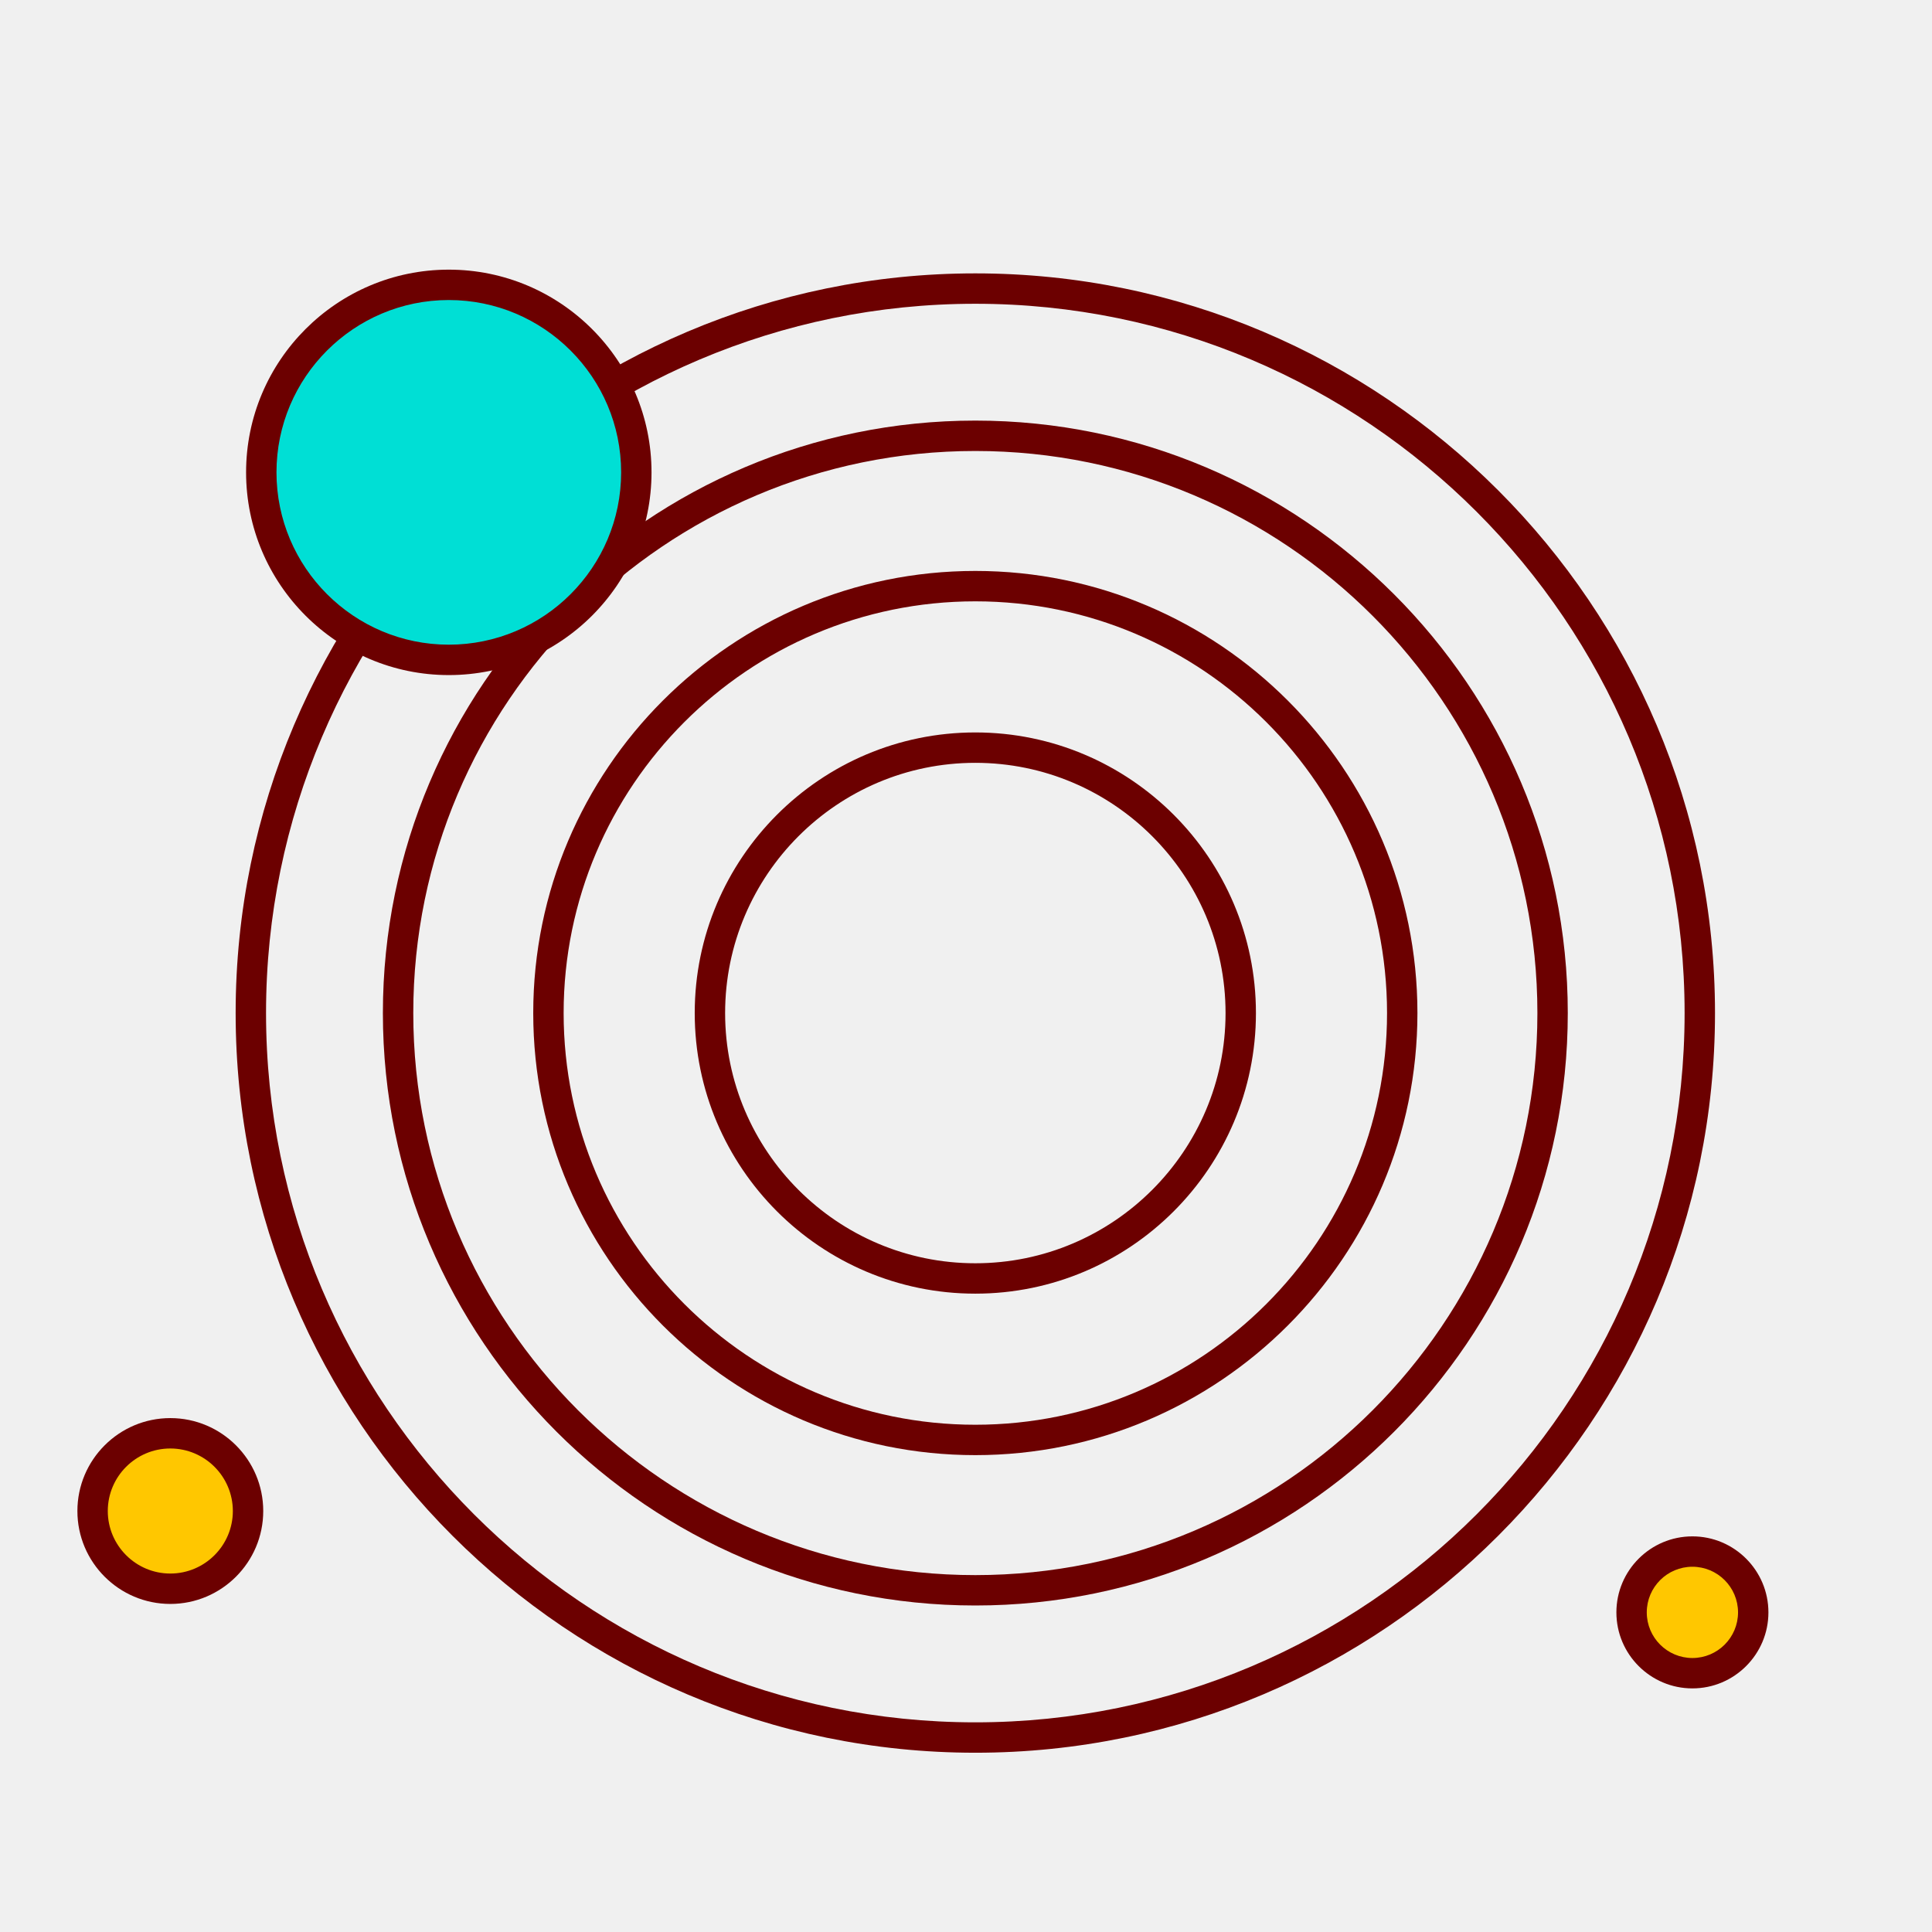
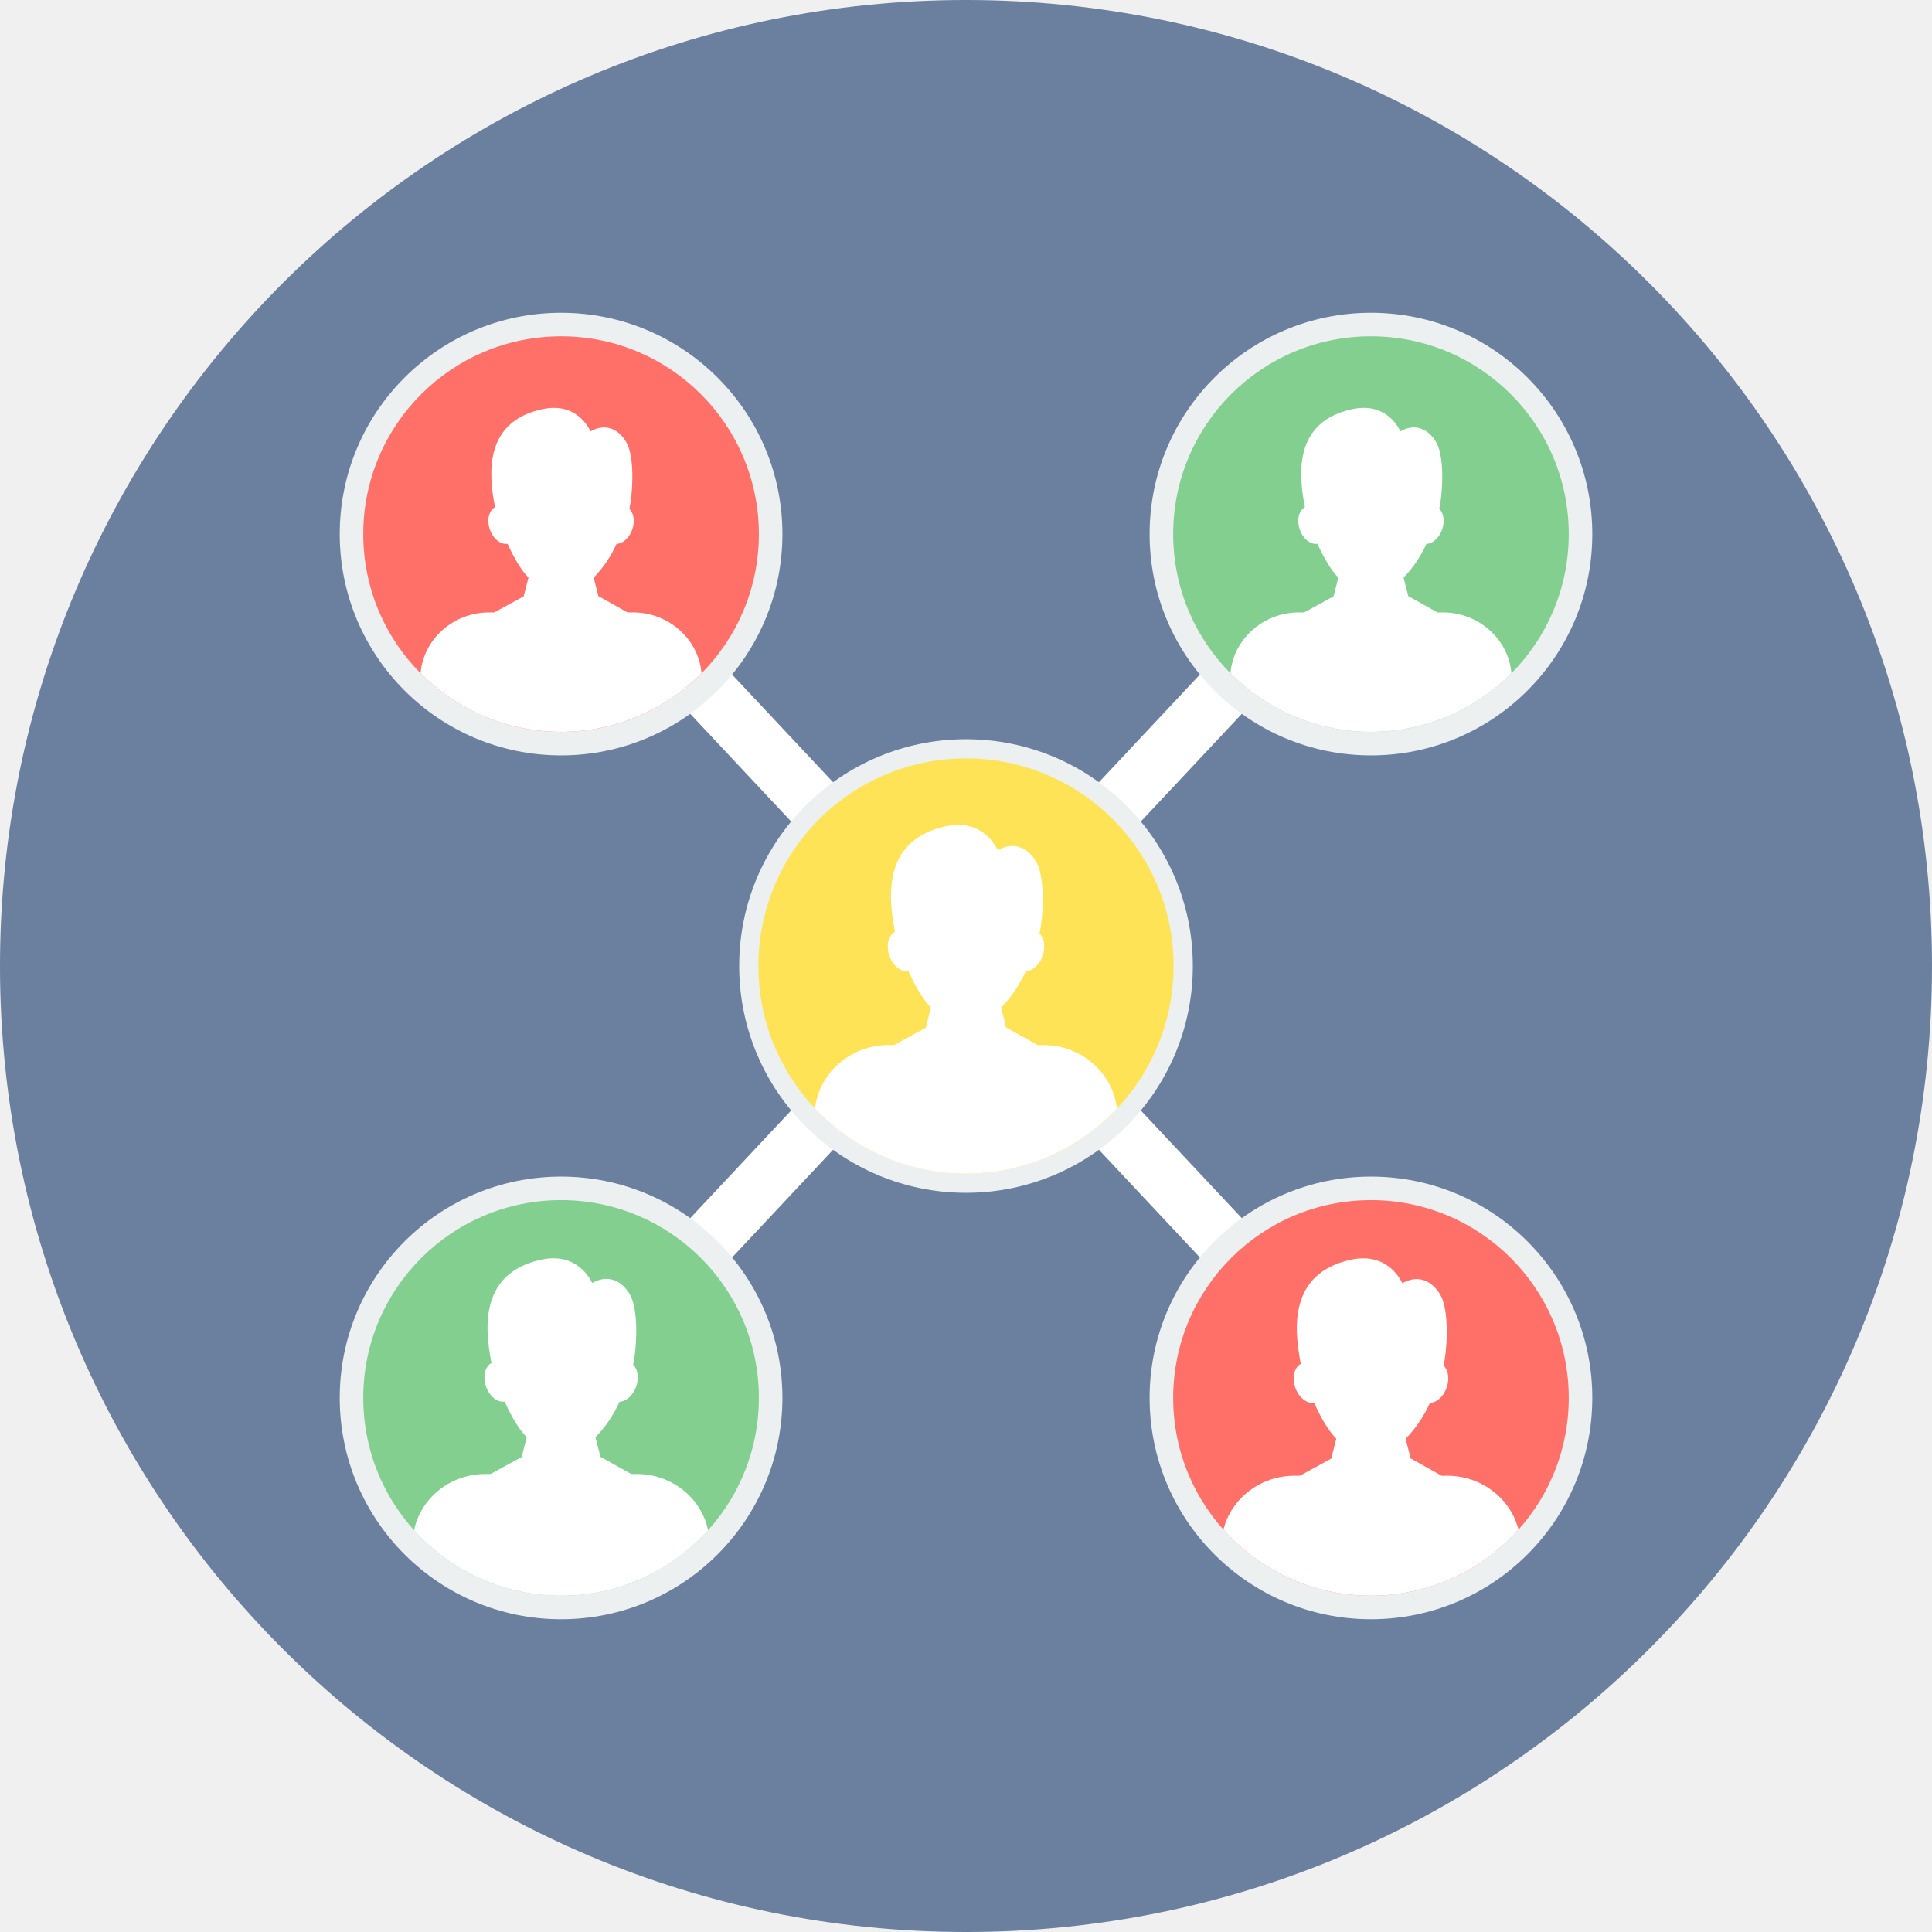
- <svg xmlns="http://www.w3.org/2000/svg" width="800px" height="800px" viewBox="0 0 1024 1024" class="icon" version="1.1">
-   <path d="M516.941 928.983c-216.172 0-392.044-175.867-392.044-392.044S300.764 144.896 516.941 144.896s392.044 175.867 392.044 392.044-175.872 392.044-392.044 392.044z m0-767.98c-207.293 0-375.936 168.643-375.936 375.936s168.643 375.936 375.936 375.936 375.936-168.643 375.936-375.936-168.643-375.936-375.936-375.936z" fill="#6C0000" />
-   <path d="M516.941 850.944c-173.143 0-314.004-140.861-314.004-314.004 0-173.153 140.861-314.015 314.004-314.015 173.153 0 314.015 140.861 314.015 314.015 0 173.143-140.861 314.004-314.015 314.004z m0-611.912c-164.26 0-297.897 133.647-297.897 297.912s133.637 297.897 297.897 297.897 297.912-133.637 297.912-297.897-133.652-297.912-297.912-297.912z" fill="#6C0000" />
-   <path d="M516.941 771.251c-129.203 0-234.312-105.108-234.312-234.312 0-129.219 105.108-234.327 234.312-234.327 129.219 0 234.327 105.108 234.327 234.327-0.005 129.203-105.114 234.312-234.327 234.312z m0-452.531c-120.31 0-218.204 97.894-218.204 218.22 0 120.31 97.894 218.204 218.204 218.204 120.325 0 218.22-97.894 218.22-218.204 0-120.32-97.9-218.22-218.22-218.22z" fill="#6C0000" />
-   <path d="M90.271 800.87m-41.196 0a41.196 41.196 0 1 0 82.391 0 41.196 41.196 0 1 0-82.391 0Z" fill="#FFC700" />
-   <path d="M90.271 850.12c-27.162 0-49.249-22.088-49.249-49.249s22.088-49.249 49.249-49.249 49.249 22.088 49.249 49.249-22.088 49.249-49.249 49.249z m0-82.396a33.188 33.188 0 0 0-33.142 33.142c0 18.268 14.874 33.142 33.142 33.142s33.142-14.874 33.142-33.142a33.188 33.188 0 0 0-33.142-33.142z" fill="#6C0000" />
-   <path d="M897.009 854.589m-32.241 0a32.241 32.241 0 1 0 64.481 0 32.241 32.241 0 1 0-64.481 0Z" fill="#FFC700" />
-   <path d="M897.009 894.884c-22.216 0-40.289-18.074-40.289-40.289s18.074-40.289 40.289-40.289 40.289 18.074 40.289 40.289-18.074 40.289-40.289 40.289z m0-64.476a24.207 24.207 0 0 0-24.187 24.187 24.207 24.207 0 0 0 24.187 24.187 24.207 24.207 0 0 0 24.187-24.187 24.218 24.218 0 0 0-24.187-24.187zM516.941 685.66c-82.012 0-148.721-66.708-148.721-148.721s66.708-148.731 148.721-148.731 148.731 66.719 148.731 148.731-66.719 148.721-148.731 148.721z m0-281.344c-73.119 0-132.613 59.494-132.613 132.628 0 73.119 59.494 132.613 132.613 132.613 73.134 0 132.628-59.494 132.628-132.613-0.005-73.139-59.5-132.628-132.628-132.628z" fill="#6C0000" />
-   <path d="M237.875 250.358m-99.395 0a99.395 99.395 0 1 0 198.789 0 99.395 99.395 0 1 0-198.789 0Z" fill="#00DFD5" />
-   <path d="M237.875 357.806c-59.244 0-107.443-48.2-107.443-107.443s48.2-107.443 107.443-107.443 107.443 48.2 107.443 107.443-48.2 107.443-107.443 107.443z m0-198.784c-50.365 0-91.336 40.975-91.336 91.336s40.975 91.336 91.336 91.336S329.216 300.728 329.216 250.363s-40.975-91.341-91.341-91.341z" fill="#6C0000" />
+ <svg xmlns="http://www.w3.org/2000/svg" height="800px" width="800px" version="1.1" id="Layer_1" viewBox="0 0 511.994 511.994" xml:space="preserve">
+   <circle style="fill:#6B7F9E;" cx="255.997" cy="255.997" r="255.997" />
+   <polygon style="fill:#FFFFFF;" points="177.438,161.081 255.997,244.867 334.556,161.081 345.644,171.512 266.428,255.997   345.644,340.482 334.556,350.913 255.997,267.127 177.438,350.913 166.356,340.482 245.566,255.997 166.356,171.512 " />
+   <path style="fill:#ECF0F1;" d="M255.997,195.897c33.191,0,60.112,26.909,60.112,60.1s-26.921,60.106-60.112,60.106  s-60.106-26.915-60.106-60.106S222.806,195.897,255.997,195.897z" />
+   <path style="fill:#FFE356;" d="M255.997,200.98c30.384,0,55.017,24.626,55.017,55.017c0,30.378-24.626,55.017-55.017,55.017  c-30.378,0-55.017-24.638-55.017-55.017C200.98,225.607,225.619,200.98,255.997,200.98z" />
+   <path style="fill:#FFFFFF;" d="M235.496,276.944h1.433l8.402-4.583l1.367-5.348c-2-2.018-4.071-5.438-5.95-9.648  c-0.151,0.024-0.307,0.036-0.47,0.036c-2.222,0-4.421-2.415-4.914-5.396c-0.385-2.337,0.385-4.324,1.807-5.077  c-1.879-9.582-3.126-24.295,13.376-27.933c9.901-2.18,13.436,5.463,13.87,6.3c5.992-3.361,9.799,1.68,10.774,4.348  c1.771,4.824,1.192,13.798,0.289,17.761c1,0.952,1.482,2.656,1.156,4.601c-0.488,2.933-2.62,5.318-4.806,5.396  c-1.765,3.873-4.125,7.197-6.535,9.612l1.367,5.348h0.114l8.173,4.583h1.548c10.082,0,18.447,7.414,19.501,16.815  c-10.034,10.624-24.247,17.261-40.008,17.261s-29.975-6.637-40.008-17.261c1.054-9.419,9.419-16.815,19.501-16.815H235.496z" />
+   <g>
+     <path style="fill:#ECF0F1;" d="M148.686,82.889c32.39,0,58.66,26.253,58.66,58.642c0,32.384-26.271,58.654-58.66,58.654   s-58.654-26.271-58.654-58.654C90.032,109.142,116.297,82.889,148.686,82.889z" />
+     <path style="fill:#ECF0F1;" d="M148.686,311.809c32.39,0,58.66,26.253,58.66,58.642s-26.271,58.66-58.66,58.66   s-58.654-26.271-58.654-58.66S116.297,311.809,148.686,311.809z" />
+     <path style="fill:#ECF0F1;" d="M363.314,311.809c32.39,0,58.654,26.253,58.654,58.642s-26.265,58.66-58.654,58.66   s-58.66-26.271-58.66-58.66S330.924,311.809,363.314,311.809z" />
+     <path style="fill:#ECF0F1;" d="M363.314,82.889c32.39,0,58.654,26.253,58.654,58.642c0,32.384-26.265,58.654-58.654,58.654   s-58.66-26.271-58.66-58.654C304.654,109.142,330.924,82.889,363.314,82.889z" />
+   </g>
+   <path style="fill:#FF7069;" d="M148.686,89.123c28.945,0,52.421,23.464,52.421,52.409s-23.476,52.421-52.421,52.421  s-52.421-23.476-52.421-52.421S119.742,89.123,148.686,89.123z" />
+   <path style="fill:#FFFFFF;" d="M129.637,162.297h1.331l7.805-4.258l1.271-4.969c-1.861-1.879-3.782-5.059-5.529-8.962  c-0.145,0.024-0.289,0.03-0.44,0.03c-2.06,0-4.101-2.246-4.565-5.017c-0.361-2.168,0.361-4.017,1.674-4.716  c-1.747-8.901-2.903-22.573,12.431-25.951c9.197-2.03,12.485,5.077,12.882,5.854c5.571-3.126,9.106,1.56,10.016,4.041  c1.644,4.481,1.108,12.81,0.271,16.496c0.927,0.885,1.373,2.469,1.072,4.276c-0.452,2.722-2.439,4.939-4.463,5.011  c-1.638,3.602-3.836,6.685-6.071,8.932l1.271,4.969h0.108l7.588,4.258h1.445c9.552,0,17.441,7.161,18.17,16.135  c-9.498,9.582-22.669,15.52-37.226,15.52c-14.551,0-27.722-5.938-37.22-15.52c0.723-8.992,8.618-16.135,18.17-16.135  L129.637,162.297z" />
+   <path style="fill:#83CF8F;" d="M363.308,89.123c28.957,0,52.421,23.464,52.421,52.409s-23.464,52.421-52.421,52.421  c-28.945,0-52.409-23.476-52.409-52.421S334.363,89.123,363.308,89.123z" />
+   <path style="fill:#FFFFFF;" d="M344.258,162.297h1.337l7.805-4.258l1.271-4.969c-1.861-1.879-3.782-5.059-5.535-8.962  c-0.139,0.024-0.283,0.03-0.434,0.03c-2.06,0-4.107-2.246-4.565-5.017c-0.361-2.168,0.361-4.017,1.674-4.716  c-1.747-8.901-2.903-22.573,12.431-25.951c9.197-2.03,12.485,5.077,12.882,5.854c5.571-3.126,9.106,1.56,10.016,4.041  c1.644,4.481,1.108,12.81,0.271,16.496c0.921,0.885,1.373,2.469,1.072,4.276c-0.452,2.722-2.439,4.939-4.463,5.011  c-1.638,3.602-3.836,6.685-6.071,8.932l1.271,4.969h0.108l7.589,4.258h1.445c9.552,0,17.441,7.161,18.17,16.135  c-9.498,9.582-22.669,15.52-37.226,15.52s-27.722-5.938-37.22-15.52c0.729-8.992,8.618-16.135,18.17-16.135V162.297z" />
+   <path style="fill:#83CF8F;" d="M148.686,318.042c28.945,0,52.421,23.464,52.421,52.409c0,28.957-23.476,52.421-52.421,52.421  s-52.421-23.464-52.421-52.421C96.265,341.506,119.742,318.042,148.686,318.042z" />
+   <path style="fill:#FFFFFF;" d="M187.64,405.526c-9.594,10.648-23.494,17.345-38.954,17.345s-29.36-6.697-38.954-17.345  c1.728-8.468,9.546-14.906,18.863-14.906h1.409l8.233-4.493l1.337-5.24c-1.963-1.981-3.987-5.33-5.83-9.456  c-0.151,0.024-0.301,0.036-0.458,0.036c-2.174,0-4.33-2.367-4.818-5.288c-0.379-2.283,0.379-4.234,1.771-4.969  c-1.843-9.389-3.066-23.807,13.105-27.373c9.702-2.132,13.165,5.354,13.587,6.173c5.872-3.294,9.606,1.644,10.558,4.258  c1.735,4.728,1.168,13.515,0.289,17.399c0.976,0.927,1.451,2.602,1.132,4.511c-0.476,2.873-2.572,5.21-4.71,5.288  c-1.728,3.8-4.047,7.052-6.402,9.419l1.343,5.24h0.114l8.004,4.493h1.524c9.305,0,17.128,6.456,18.863,14.906H187.64z" />
+   <path style="fill:#FF7069;" d="M363.308,318.042c28.957,0,52.421,23.464,52.421,52.409c0,28.957-23.464,52.421-52.421,52.421  c-28.945,0-52.409-23.464-52.409-52.421C310.899,341.506,334.363,318.042,363.308,318.042z" />
+   <path style="fill:#FFFFFF;" d="M402.413,405.364c-9.6,10.744-23.554,17.508-39.105,17.508c-15.538,0-29.499-6.763-39.093-17.508  c2.036-8.173,9.727-14.286,18.845-14.286h1.421l8.299-4.529l1.349-5.276c-1.975-1.999-4.017-5.372-5.878-9.528  c-0.151,0.024-0.301,0.036-0.464,0.036c-2.186,0-4.366-2.385-4.854-5.33c-0.379-2.307,0.385-4.27,1.783-5.011  c-1.855-9.468-3.084-24,13.214-27.59c9.775-2.15,13.274,5.396,13.695,6.221c5.92-3.318,9.678,1.662,10.642,4.294  c1.747,4.764,1.18,13.623,0.289,17.538c0.988,0.94,1.464,2.62,1.144,4.547c-0.482,2.897-2.59,5.252-4.746,5.33  c-1.741,3.83-4.083,7.113-6.456,9.492l1.349,5.282h0.114l8.07,4.529h1.536c9.112,0,16.809,6.131,18.845,14.292V405.364z" />
</svg>
